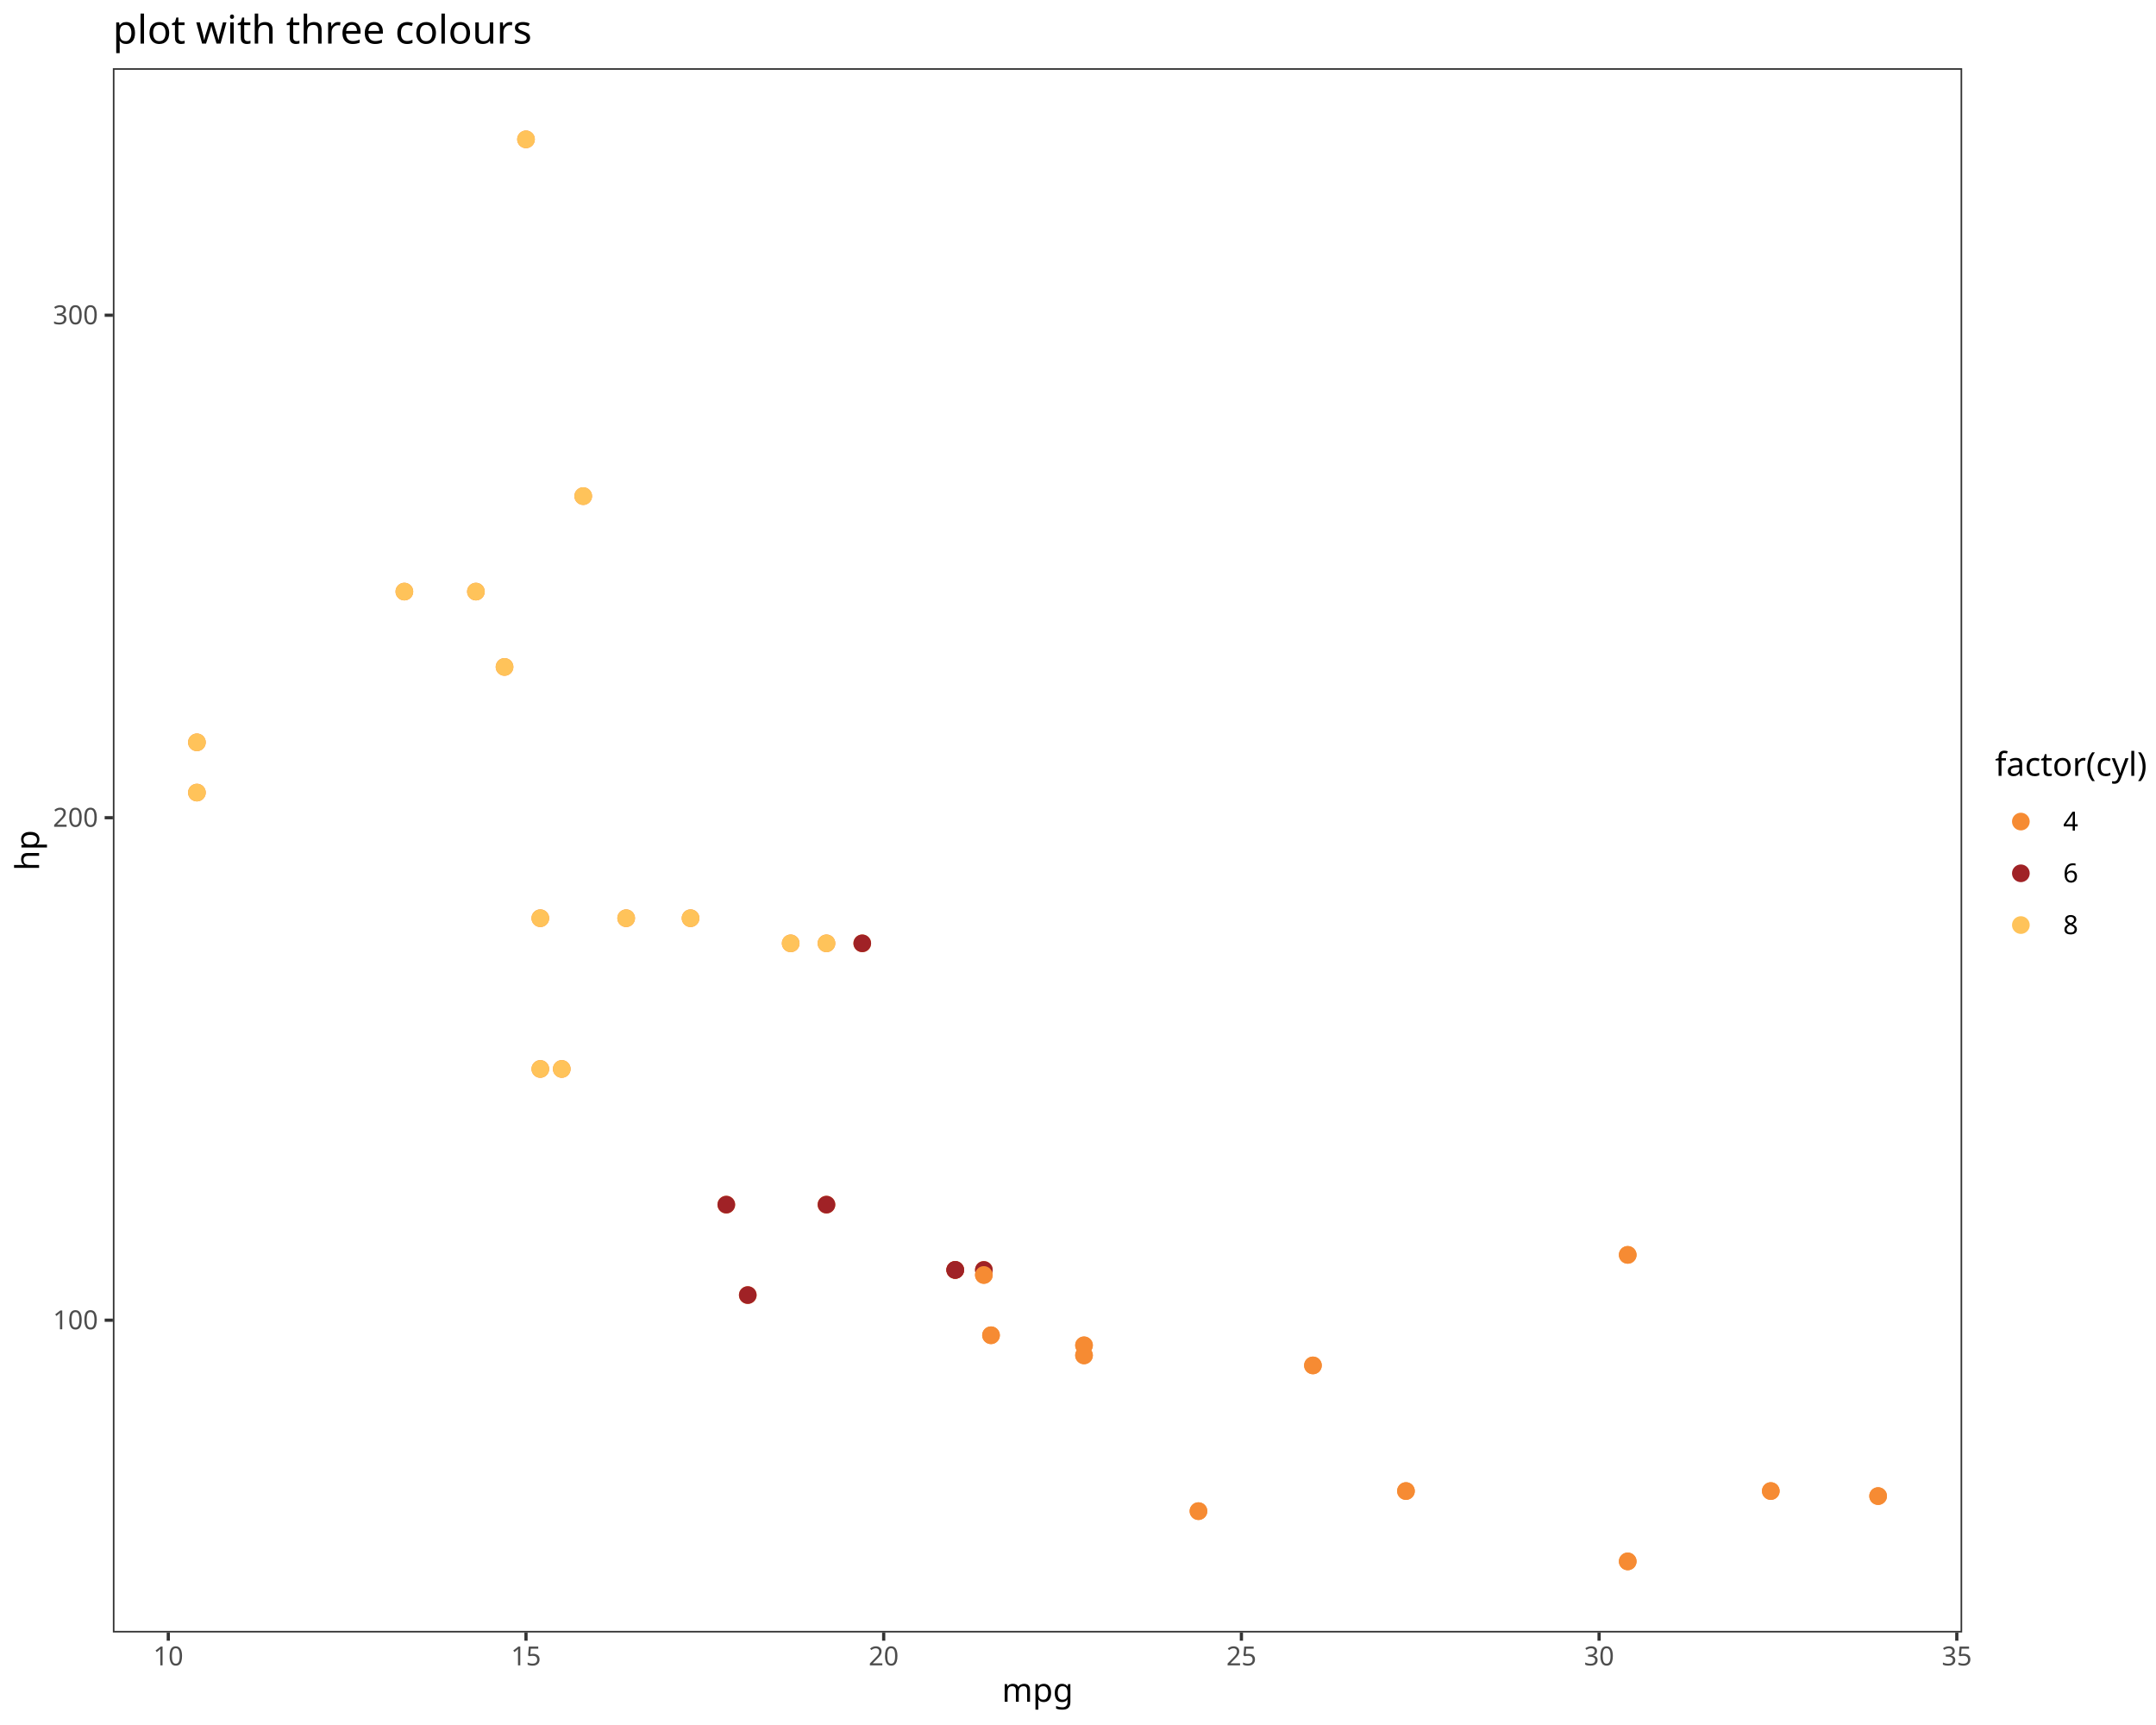
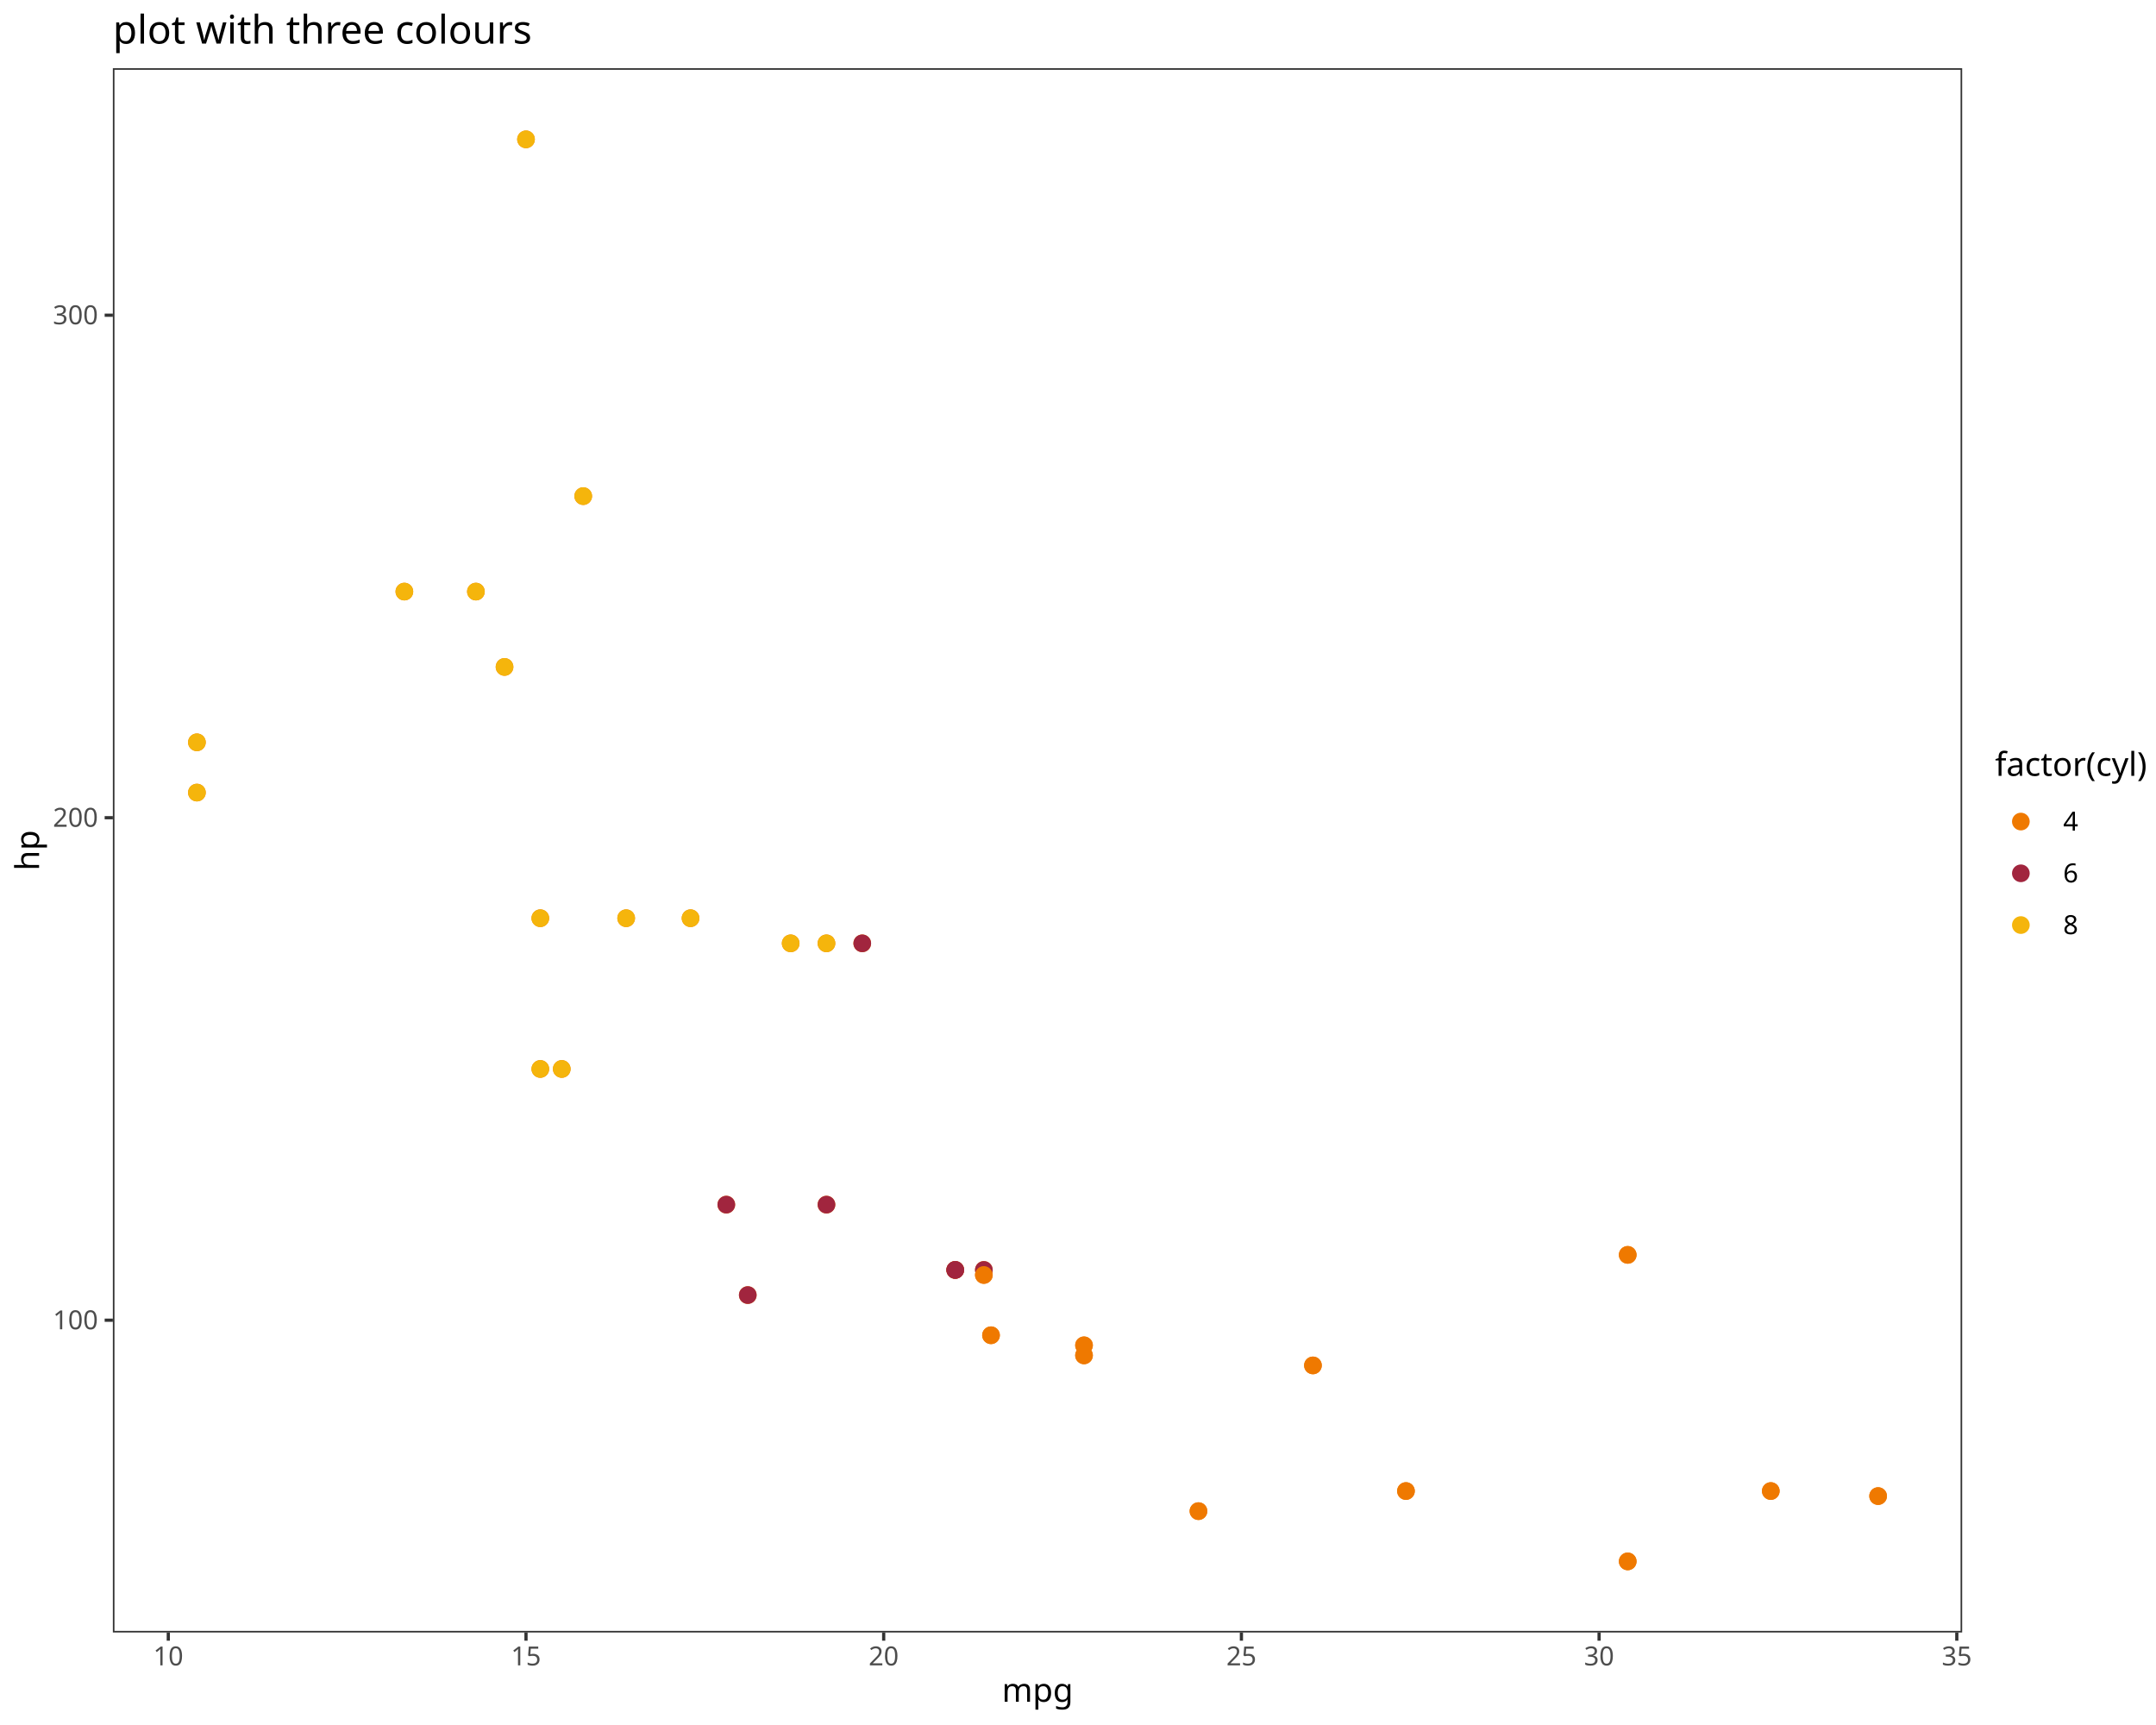
<svg xmlns="http://www.w3.org/2000/svg" class="svglite" data-engine-version="2.0" width="720.00pt" height="576.00pt" viewBox="0 0 720.00 576.00">
  <defs>
    <style type="text/css">
    .svglite line, .svglite polyline, .svglite polygon, .svglite path, .svglite rect, .svglite circle {
      fill: none;
      stroke: #000000;
      stroke-linecap: round;
      stroke-linejoin: round;
      stroke-miterlimit: 10.00;
    }
  </style>
  </defs>
  <rect width="100%" height="100%" style="stroke: none; fill: #FFFFFF;" />
  <defs>
    <clipPath id="cpMC4wMHw3MjAuMDB8MC4wMHw1NzYuMDA=">
      <rect x="0.00" y="0.00" width="720.00" height="576.00" />
    </clipPath>
  </defs>
  <g clip-path="url(#cpMC4wMHw3MjAuMDB8MC4wMHw1NzYuMDA=)">
    <rect x="0.00" y="0.00" width="720.00" height="576.00" style="stroke-width: 1.07; stroke: #FFFFFF; fill: #FFFFFF;" />
  </g>
  <defs>
    <clipPath id="cpMzcuNjl8NjU1LjI3fDIyLjc4fDU0NS4xMQ==">
      <rect x="37.69" y="22.78" width="617.58" height="522.33" />
    </clipPath>
  </defs>
  <g clip-path="url(#cpMzcuNjl8NjU1LjI3fDIyLjc4fDU0NS4xMQ==)">
    <rect x="37.69" y="22.78" width="617.58" height="522.33" style="stroke-width: 1.07; stroke: none; fill: #FFFFFF;" />
-     <circle cx="319.00" cy="424.05" r="2.60" style="stroke-width: 0.71; stroke: #F68B33; fill: #F68B33;" />
-     <circle cx="319.00" cy="424.05" r="2.60" style="stroke-width: 0.71; stroke: #F68B33; fill: #F68B33;" />
-     <circle cx="362.01" cy="452.58" r="2.60" style="stroke-width: 0.71; stroke: #F68B33; fill: #F68B33;" />
-     <circle cx="328.56" cy="424.05" r="2.60" style="stroke-width: 0.71; stroke: #F68B33; fill: #F68B33;" />
-     <circle cx="264.05" cy="314.99" r="2.60" style="stroke-width: 0.71; stroke: #F68B33; fill: #F68B33;" />
-     <circle cx="249.72" cy="432.44" r="2.60" style="stroke-width: 0.71; stroke: #F68B33; fill: #F68B33;" />
-     <circle cx="158.93" cy="197.54" r="2.60" style="stroke-width: 0.71; stroke: #F68B33; fill: #F68B33;" />
-     <circle cx="400.23" cy="504.59" r="2.60" style="stroke-width: 0.71; stroke: #F68B33; fill: #F68B33;" />
-     <circle cx="362.01" cy="449.22" r="2.60" style="stroke-width: 0.71; stroke: #F68B33; fill: #F68B33;" />
-     <circle cx="276.00" cy="402.24" r="2.60" style="stroke-width: 0.71; stroke: #F68B33; fill: #F68B33;" />
-     <circle cx="242.55" cy="402.24" r="2.60" style="stroke-width: 0.71; stroke: #F68B33; fill: #F68B33;" />
-     <circle cx="209.11" cy="306.60" r="2.60" style="stroke-width: 0.71; stroke: #F68B33; fill: #F68B33;" />
-     <circle cx="230.61" cy="306.60" r="2.60" style="stroke-width: 0.71; stroke: #F68B33; fill: #F68B33;" />
-     <circle cx="180.44" cy="306.60" r="2.60" style="stroke-width: 0.71; stroke: #F68B33; fill: #F68B33;" />
-     <circle cx="65.76" cy="264.65" r="2.60" style="stroke-width: 0.71; stroke: #F68B33; fill: #F68B33;" />
-     <circle cx="65.76" cy="247.87" r="2.60" style="stroke-width: 0.71; stroke: #F68B33; fill: #F68B33;" />
-     <circle cx="168.49" cy="222.70" r="2.60" style="stroke-width: 0.71; stroke: #F68B33; fill: #F68B33;" />
-     <circle cx="591.36" cy="497.88" r="2.60" style="stroke-width: 0.71; stroke: #F68B33; fill: #F68B33;" />
-     <circle cx="543.58" cy="521.37" r="2.60" style="stroke-width: 0.71; stroke: #F68B33; fill: #F68B33;" />
-     <circle cx="627.20" cy="499.56" r="2.60" style="stroke-width: 0.71; stroke: #F68B33; fill: #F68B33;" />
-     <circle cx="330.95" cy="445.86" r="2.60" style="stroke-width: 0.71; stroke: #F68B33; fill: #F68B33;" />
-     <circle cx="187.60" cy="356.94" r="2.60" style="stroke-width: 0.71; stroke: #F68B33; fill: #F68B33;" />
-     <circle cx="180.44" cy="356.94" r="2.60" style="stroke-width: 0.71; stroke: #F68B33; fill: #F68B33;" />
-     <circle cx="135.04" cy="197.54" r="2.60" style="stroke-width: 0.71; stroke: #F68B33; fill: #F68B33;" />
-     <circle cx="276.00" cy="314.99" r="2.60" style="stroke-width: 0.71; stroke: #F68B33; fill: #F68B33;" />
-     <circle cx="469.52" cy="497.88" r="2.60" style="stroke-width: 0.71; stroke: #F68B33; fill: #F68B33;" />
-     <circle cx="438.46" cy="455.93" r="2.60" style="stroke-width: 0.71; stroke: #F68B33; fill: #F68B33;" />
-     <circle cx="543.58" cy="419.02" r="2.60" style="stroke-width: 0.71; stroke: #F68B33; fill: #F68B33;" />
-     <circle cx="194.77" cy="165.66" r="2.60" style="stroke-width: 0.71; stroke: #F68B33; fill: #F68B33;" />
-     <circle cx="287.95" cy="314.99" r="2.60" style="stroke-width: 0.71; stroke: #F68B33; fill: #F68B33;" />
-     <circle cx="175.66" cy="46.53" r="2.60" style="stroke-width: 0.71; stroke: #F68B33; fill: #F68B33;" />
-     <circle cx="328.56" cy="425.73" r="2.60" style="stroke-width: 0.71; stroke: #F68B33; fill: #F68B33;" />
-     <circle cx="319.00" cy="424.05" r="2.60" style="stroke-width: 0.71; stroke: #A02226; fill: #A02226;" />
-     <circle cx="319.00" cy="424.05" r="2.60" style="stroke-width: 0.71; stroke: #A02226; fill: #A02226;" />
-     <circle cx="362.01" cy="452.58" r="2.60" style="stroke-width: 0.71; stroke: #F68B33; fill: #F68B33;" />
-     <circle cx="328.56" cy="424.05" r="2.60" style="stroke-width: 0.71; stroke: #A02226; fill: #A02226;" />
-     <circle cx="264.05" cy="314.99" r="2.60" style="stroke-width: 0.71; stroke: #FFC35A; fill: #FFC35A;" />
-     <circle cx="249.72" cy="432.44" r="2.60" style="stroke-width: 0.71; stroke: #A02226; fill: #A02226;" />
-     <circle cx="158.93" cy="197.54" r="2.60" style="stroke-width: 0.71; stroke: #FFC35A; fill: #FFC35A;" />
-     <circle cx="400.23" cy="504.59" r="2.60" style="stroke-width: 0.71; stroke: #F68B33; fill: #F68B33;" />
-     <circle cx="362.01" cy="449.22" r="2.60" style="stroke-width: 0.71; stroke: #F68B33; fill: #F68B33;" />
-     <circle cx="276.00" cy="402.24" r="2.60" style="stroke-width: 0.71; stroke: #A02226; fill: #A02226;" />
-     <circle cx="242.55" cy="402.24" r="2.60" style="stroke-width: 0.71; stroke: #A02226; fill: #A02226;" />
-     <circle cx="209.11" cy="306.60" r="2.60" style="stroke-width: 0.71; stroke: #FFC35A; fill: #FFC35A;" />
-     <circle cx="230.61" cy="306.60" r="2.60" style="stroke-width: 0.71; stroke: #FFC35A; fill: #FFC35A;" />
-     <circle cx="180.44" cy="306.60" r="2.60" style="stroke-width: 0.71; stroke: #FFC35A; fill: #FFC35A;" />
-     <circle cx="65.76" cy="264.65" r="2.60" style="stroke-width: 0.71; stroke: #FFC35A; fill: #FFC35A;" />
-     <circle cx="65.76" cy="247.87" r="2.60" style="stroke-width: 0.71; stroke: #FFC35A; fill: #FFC35A;" />
-     <circle cx="168.49" cy="222.70" r="2.60" style="stroke-width: 0.71; stroke: #FFC35A; fill: #FFC35A;" />
-     <circle cx="591.36" cy="497.88" r="2.60" style="stroke-width: 0.71; stroke: #F68B33; fill: #F68B33;" />
-     <circle cx="543.58" cy="521.37" r="2.60" style="stroke-width: 0.71; stroke: #F68B33; fill: #F68B33;" />
-     <circle cx="627.20" cy="499.56" r="2.60" style="stroke-width: 0.71; stroke: #F68B33; fill: #F68B33;" />
-     <circle cx="330.95" cy="445.86" r="2.60" style="stroke-width: 0.71; stroke: #F68B33; fill: #F68B33;" />
-     <circle cx="187.60" cy="356.94" r="2.60" style="stroke-width: 0.71; stroke: #FFC35A; fill: #FFC35A;" />
-     <circle cx="180.44" cy="356.94" r="2.60" style="stroke-width: 0.71; stroke: #FFC35A; fill: #FFC35A;" />
-     <circle cx="135.04" cy="197.54" r="2.60" style="stroke-width: 0.71; stroke: #FFC35A; fill: #FFC35A;" />
-     <circle cx="276.00" cy="314.99" r="2.60" style="stroke-width: 0.71; stroke: #FFC35A; fill: #FFC35A;" />
-     <circle cx="469.52" cy="497.88" r="2.60" style="stroke-width: 0.71; stroke: #F68B33; fill: #F68B33;" />
-     <circle cx="438.46" cy="455.93" r="2.60" style="stroke-width: 0.71; stroke: #F68B33; fill: #F68B33;" />
-     <circle cx="543.58" cy="419.02" r="2.60" style="stroke-width: 0.71; stroke: #F68B33; fill: #F68B33;" />
-     <circle cx="194.77" cy="165.66" r="2.60" style="stroke-width: 0.71; stroke: #FFC35A; fill: #FFC35A;" />
-     <circle cx="287.95" cy="314.99" r="2.60" style="stroke-width: 0.71; stroke: #A02226; fill: #A02226;" />
-     <circle cx="175.66" cy="46.53" r="2.60" style="stroke-width: 0.71; stroke: #FFC35A; fill: #FFC35A;" />
-     <circle cx="328.56" cy="425.73" r="2.60" style="stroke-width: 0.71; stroke: #F68B33; fill: #F68B33;" />
+     <circle cx="319.00" cy="424.05" r="2.60" style="stroke-width: 0.71; stroke: #EF7900; fill: #EF7900;" />
+     <circle cx="319.00" cy="424.05" r="2.60" style="stroke-width: 0.71; stroke: #EF7900; fill: #EF7900;" />
+     <circle cx="362.01" cy="452.58" r="2.60" style="stroke-width: 0.71; stroke: #EF7900; fill: #EF7900;" />
+     <circle cx="328.56" cy="424.05" r="2.60" style="stroke-width: 0.71; stroke: #EF7900; fill: #EF7900;" />
+     <circle cx="264.05" cy="314.99" r="2.60" style="stroke-width: 0.71; stroke: #EF7900; fill: #EF7900;" />
+     <circle cx="249.72" cy="432.44" r="2.60" style="stroke-width: 0.71; stroke: #EF7900; fill: #EF7900;" />
+     <circle cx="158.93" cy="197.54" r="2.60" style="stroke-width: 0.71; stroke: #EF7900; fill: #EF7900;" />
+     <circle cx="400.23" cy="504.59" r="2.60" style="stroke-width: 0.71; stroke: #EF7900; fill: #EF7900;" />
+     <circle cx="362.01" cy="449.22" r="2.60" style="stroke-width: 0.71; stroke: #EF7900; fill: #EF7900;" />
+     <circle cx="276.00" cy="402.24" r="2.60" style="stroke-width: 0.71; stroke: #EF7900; fill: #EF7900;" />
+     <circle cx="242.55" cy="402.24" r="2.60" style="stroke-width: 0.71; stroke: #EF7900; fill: #EF7900;" />
+     <circle cx="209.11" cy="306.60" r="2.60" style="stroke-width: 0.71; stroke: #EF7900; fill: #EF7900;" />
+     <circle cx="230.61" cy="306.60" r="2.60" style="stroke-width: 0.71; stroke: #EF7900; fill: #EF7900;" />
+     <circle cx="180.44" cy="306.60" r="2.60" style="stroke-width: 0.71; stroke: #EF7900; fill: #EF7900;" />
+     <circle cx="65.76" cy="264.65" r="2.60" style="stroke-width: 0.71; stroke: #EF7900; fill: #EF7900;" />
+     <circle cx="65.76" cy="247.87" r="2.60" style="stroke-width: 0.71; stroke: #EF7900; fill: #EF7900;" />
+     <circle cx="168.49" cy="222.70" r="2.60" style="stroke-width: 0.71; stroke: #EF7900; fill: #EF7900;" />
+     <circle cx="591.36" cy="497.88" r="2.60" style="stroke-width: 0.71; stroke: #EF7900; fill: #EF7900;" />
+     <circle cx="543.58" cy="521.37" r="2.60" style="stroke-width: 0.71; stroke: #EF7900; fill: #EF7900;" />
+     <circle cx="627.20" cy="499.56" r="2.60" style="stroke-width: 0.71; stroke: #EF7900; fill: #EF7900;" />
+     <circle cx="330.95" cy="445.86" r="2.60" style="stroke-width: 0.71; stroke: #EF7900; fill: #EF7900;" />
+     <circle cx="187.60" cy="356.94" r="2.60" style="stroke-width: 0.71; stroke: #EF7900; fill: #EF7900;" />
+     <circle cx="180.44" cy="356.94" r="2.60" style="stroke-width: 0.71; stroke: #EF7900; fill: #EF7900;" />
+     <circle cx="135.04" cy="197.54" r="2.60" style="stroke-width: 0.71; stroke: #EF7900; fill: #EF7900;" />
+     <circle cx="276.00" cy="314.99" r="2.60" style="stroke-width: 0.71; stroke: #EF7900; fill: #EF7900;" />
+     <circle cx="469.52" cy="497.88" r="2.60" style="stroke-width: 0.71; stroke: #EF7900; fill: #EF7900;" />
+     <circle cx="438.46" cy="455.93" r="2.60" style="stroke-width: 0.71; stroke: #EF7900; fill: #EF7900;" />
+     <circle cx="543.58" cy="419.02" r="2.60" style="stroke-width: 0.71; stroke: #EF7900; fill: #EF7900;" />
+     <circle cx="194.77" cy="165.66" r="2.60" style="stroke-width: 0.71; stroke: #EF7900; fill: #EF7900;" />
+     <circle cx="287.95" cy="314.99" r="2.60" style="stroke-width: 0.71; stroke: #EF7900; fill: #EF7900;" />
+     <circle cx="175.66" cy="46.53" r="2.60" style="stroke-width: 0.71; stroke: #EF7900; fill: #EF7900;" />
+     <circle cx="328.56" cy="425.73" r="2.60" style="stroke-width: 0.71; stroke: #EF7900; fill: #EF7900;" />
+     <circle cx="319.00" cy="424.05" r="2.60" style="stroke-width: 0.71; stroke: #A1253E; fill: #A1253E;" />
+     <circle cx="319.00" cy="424.05" r="2.60" style="stroke-width: 0.71; stroke: #A1253E; fill: #A1253E;" />
+     <circle cx="362.01" cy="452.58" r="2.60" style="stroke-width: 0.71; stroke: #EF7900; fill: #EF7900;" />
+     <circle cx="328.56" cy="424.05" r="2.60" style="stroke-width: 0.71; stroke: #A1253E; fill: #A1253E;" />
+     <circle cx="264.05" cy="314.99" r="2.60" style="stroke-width: 0.71; stroke: #F5B50C; fill: #F5B50C;" />
+     <circle cx="249.72" cy="432.44" r="2.60" style="stroke-width: 0.71; stroke: #A1253E; fill: #A1253E;" />
+     <circle cx="158.93" cy="197.54" r="2.60" style="stroke-width: 0.71; stroke: #F5B50C; fill: #F5B50C;" />
+     <circle cx="400.23" cy="504.59" r="2.60" style="stroke-width: 0.71; stroke: #EF7900; fill: #EF7900;" />
+     <circle cx="362.01" cy="449.22" r="2.60" style="stroke-width: 0.71; stroke: #EF7900; fill: #EF7900;" />
+     <circle cx="276.00" cy="402.24" r="2.60" style="stroke-width: 0.71; stroke: #A1253E; fill: #A1253E;" />
+     <circle cx="242.55" cy="402.24" r="2.60" style="stroke-width: 0.71; stroke: #A1253E; fill: #A1253E;" />
+     <circle cx="209.11" cy="306.60" r="2.60" style="stroke-width: 0.71; stroke: #F5B50C; fill: #F5B50C;" />
+     <circle cx="230.61" cy="306.60" r="2.60" style="stroke-width: 0.71; stroke: #F5B50C; fill: #F5B50C;" />
+     <circle cx="180.44" cy="306.60" r="2.60" style="stroke-width: 0.71; stroke: #F5B50C; fill: #F5B50C;" />
+     <circle cx="65.76" cy="264.65" r="2.60" style="stroke-width: 0.71; stroke: #F5B50C; fill: #F5B50C;" />
+     <circle cx="65.76" cy="247.87" r="2.60" style="stroke-width: 0.71; stroke: #F5B50C; fill: #F5B50C;" />
+     <circle cx="168.49" cy="222.70" r="2.60" style="stroke-width: 0.71; stroke: #F5B50C; fill: #F5B50C;" />
+     <circle cx="591.36" cy="497.88" r="2.60" style="stroke-width: 0.71; stroke: #EF7900; fill: #EF7900;" />
+     <circle cx="543.58" cy="521.37" r="2.60" style="stroke-width: 0.71; stroke: #EF7900; fill: #EF7900;" />
+     <circle cx="627.20" cy="499.56" r="2.60" style="stroke-width: 0.71; stroke: #EF7900; fill: #EF7900;" />
+     <circle cx="330.95" cy="445.86" r="2.60" style="stroke-width: 0.71; stroke: #EF7900; fill: #EF7900;" />
+     <circle cx="187.60" cy="356.94" r="2.60" style="stroke-width: 0.71; stroke: #F5B50C; fill: #F5B50C;" />
+     <circle cx="180.44" cy="356.94" r="2.60" style="stroke-width: 0.71; stroke: #F5B50C; fill: #F5B50C;" />
+     <circle cx="135.04" cy="197.54" r="2.60" style="stroke-width: 0.71; stroke: #F5B50C; fill: #F5B50C;" />
+     <circle cx="276.00" cy="314.99" r="2.60" style="stroke-width: 0.71; stroke: #F5B50C; fill: #F5B50C;" />
+     <circle cx="469.52" cy="497.88" r="2.60" style="stroke-width: 0.71; stroke: #EF7900; fill: #EF7900;" />
+     <circle cx="438.46" cy="455.93" r="2.60" style="stroke-width: 0.71; stroke: #EF7900; fill: #EF7900;" />
+     <circle cx="543.58" cy="419.02" r="2.60" style="stroke-width: 0.71; stroke: #EF7900; fill: #EF7900;" />
+     <circle cx="194.77" cy="165.66" r="2.60" style="stroke-width: 0.71; stroke: #F5B50C; fill: #F5B50C;" />
+     <circle cx="287.95" cy="314.99" r="2.60" style="stroke-width: 0.71; stroke: #A1253E; fill: #A1253E;" />
+     <circle cx="175.66" cy="46.53" r="2.60" style="stroke-width: 0.71; stroke: #F5B50C; fill: #F5B50C;" />
+     <circle cx="328.56" cy="425.73" r="2.60" style="stroke-width: 0.71; stroke: #EF7900; fill: #EF7900;" />
    <rect x="37.69" y="22.78" width="617.58" height="522.33" style="stroke-width: 1.07; stroke: #333333;" />
  </g>
  <g clip-path="url(#cpMC4wMHw3MjAuMDB8MC4wMHw1NzYuMDA=)">
    <text x="32.76" y="443.86" text-anchor="end" style="font-size: 8.80px; fill: #4D4D4D; font-family: sans;" textLength="14.68px" lengthAdjust="spacingAndGlyphs">100</text>
    <text x="32.76" y="276.07" text-anchor="end" style="font-size: 8.80px; fill: #4D4D4D; font-family: sans;" textLength="14.68px" lengthAdjust="spacingAndGlyphs">200</text>
    <text x="32.76" y="108.28" text-anchor="end" style="font-size: 8.80px; fill: #4D4D4D; font-family: sans;" textLength="14.68px" lengthAdjust="spacingAndGlyphs">300</text>
    <polyline points="34.95,440.83 37.69,440.83 " style="stroke-width: 1.07; stroke: #333333; stroke-linecap: butt;" />
    <polyline points="34.95,273.04 37.69,273.04 " style="stroke-width: 1.07; stroke: #333333; stroke-linecap: butt;" />
    <polyline points="34.95,105.25 37.69,105.25 " style="stroke-width: 1.07; stroke: #333333; stroke-linecap: butt;" />
    <polyline points="56.20,547.85 56.20,545.11 " style="stroke-width: 1.07; stroke: #333333; stroke-linecap: butt;" />
    <polyline points="175.66,547.85 175.66,545.11 " style="stroke-width: 1.07; stroke: #333333; stroke-linecap: butt;" />
    <polyline points="295.11,547.85 295.11,545.11 " style="stroke-width: 1.07; stroke: #333333; stroke-linecap: butt;" />
    <polyline points="414.57,547.85 414.57,545.11 " style="stroke-width: 1.07; stroke: #333333; stroke-linecap: butt;" />
    <polyline points="534.02,547.85 534.02,545.11 " style="stroke-width: 1.07; stroke: #333333; stroke-linecap: butt;" />
    <polyline points="653.48,547.85 653.48,545.11 " style="stroke-width: 1.07; stroke: #333333; stroke-linecap: butt;" />
    <text x="56.20" y="556.10" text-anchor="middle" style="font-size: 8.80px; fill: #4D4D4D; font-family: sans;" textLength="9.79px" lengthAdjust="spacingAndGlyphs">10</text>
    <text x="175.66" y="556.10" text-anchor="middle" style="font-size: 8.80px; fill: #4D4D4D; font-family: sans;" textLength="9.79px" lengthAdjust="spacingAndGlyphs">15</text>
    <text x="295.11" y="556.10" text-anchor="middle" style="font-size: 8.80px; fill: #4D4D4D; font-family: sans;" textLength="9.79px" lengthAdjust="spacingAndGlyphs">20</text>
    <text x="414.57" y="556.10" text-anchor="middle" style="font-size: 8.80px; fill: #4D4D4D; font-family: sans;" textLength="9.79px" lengthAdjust="spacingAndGlyphs">25</text>
    <text x="534.02" y="556.10" text-anchor="middle" style="font-size: 8.80px; fill: #4D4D4D; font-family: sans;" textLength="9.79px" lengthAdjust="spacingAndGlyphs">30</text>
    <text x="653.48" y="556.10" text-anchor="middle" style="font-size: 8.80px; fill: #4D4D4D; font-family: sans;" textLength="9.79px" lengthAdjust="spacingAndGlyphs">35</text>
    <text x="346.48" y="568.24" text-anchor="middle" style="font-size: 11.00px; font-family: sans;" textLength="21.40px" lengthAdjust="spacingAndGlyphs">mpg</text>
    <text transform="translate(13.05,283.95) rotate(-90)" text-anchor="middle" style="font-size: 11.00px; font-family: sans;" textLength="12.24px" lengthAdjust="spacingAndGlyphs">hp</text>
    <rect x="666.23" y="250.36" width="48.29" height="67.17" style="stroke-width: 1.07; stroke: none; fill: #FFFFFF;" />
    <text x="666.23" y="259.07" style="font-size: 11.00px; font-family: sans;" textLength="48.29px" lengthAdjust="spacingAndGlyphs">factor(cyl)</text>
    <rect x="666.23" y="265.69" width="17.28" height="17.28" style="stroke-width: 1.07; stroke: none; fill: #FFFFFF;" />
-     <circle cx="674.87" cy="274.33" r="2.60" style="stroke-width: 0.71; stroke: #F68B33; fill: #F68B33;" />
+     <circle cx="674.87" cy="274.33" r="2.60" style="stroke-width: 0.71; stroke: #EF7900; fill: #EF7900;" />
    <rect x="666.23" y="282.97" width="17.28" height="17.28" style="stroke-width: 1.07; stroke: none; fill: #FFFFFF;" />
-     <circle cx="674.87" cy="291.61" r="2.60" style="stroke-width: 0.71; stroke: #A02226; fill: #A02226;" />
+     <circle cx="674.87" cy="291.61" r="2.60" style="stroke-width: 0.71; stroke: #A1253E; fill: #A1253E;" />
    <rect x="666.23" y="300.25" width="17.28" height="17.28" style="stroke-width: 1.07; stroke: none; fill: #FFFFFF;" />
-     <circle cx="674.87" cy="308.89" r="2.60" style="stroke-width: 0.71; stroke: #FFC35A; fill: #FFC35A;" />
+     <circle cx="674.87" cy="308.89" r="2.60" style="stroke-width: 0.71; stroke: #F5B50C; fill: #F5B50C;" />
    <text x="688.99" y="277.36" style="font-size: 8.80px; font-family: sans;" textLength="4.89px" lengthAdjust="spacingAndGlyphs">4</text>
    <text x="688.99" y="294.64" style="font-size: 8.80px; font-family: sans;" textLength="4.89px" lengthAdjust="spacingAndGlyphs">6</text>
    <text x="688.99" y="311.92" style="font-size: 8.80px; font-family: sans;" textLength="4.89px" lengthAdjust="spacingAndGlyphs">8</text>
    <text x="37.69" y="14.56" style="font-size: 13.20px; font-family: sans;" textLength="128.41px" lengthAdjust="spacingAndGlyphs">plot with three colours</text>
  </g>
</svg>
